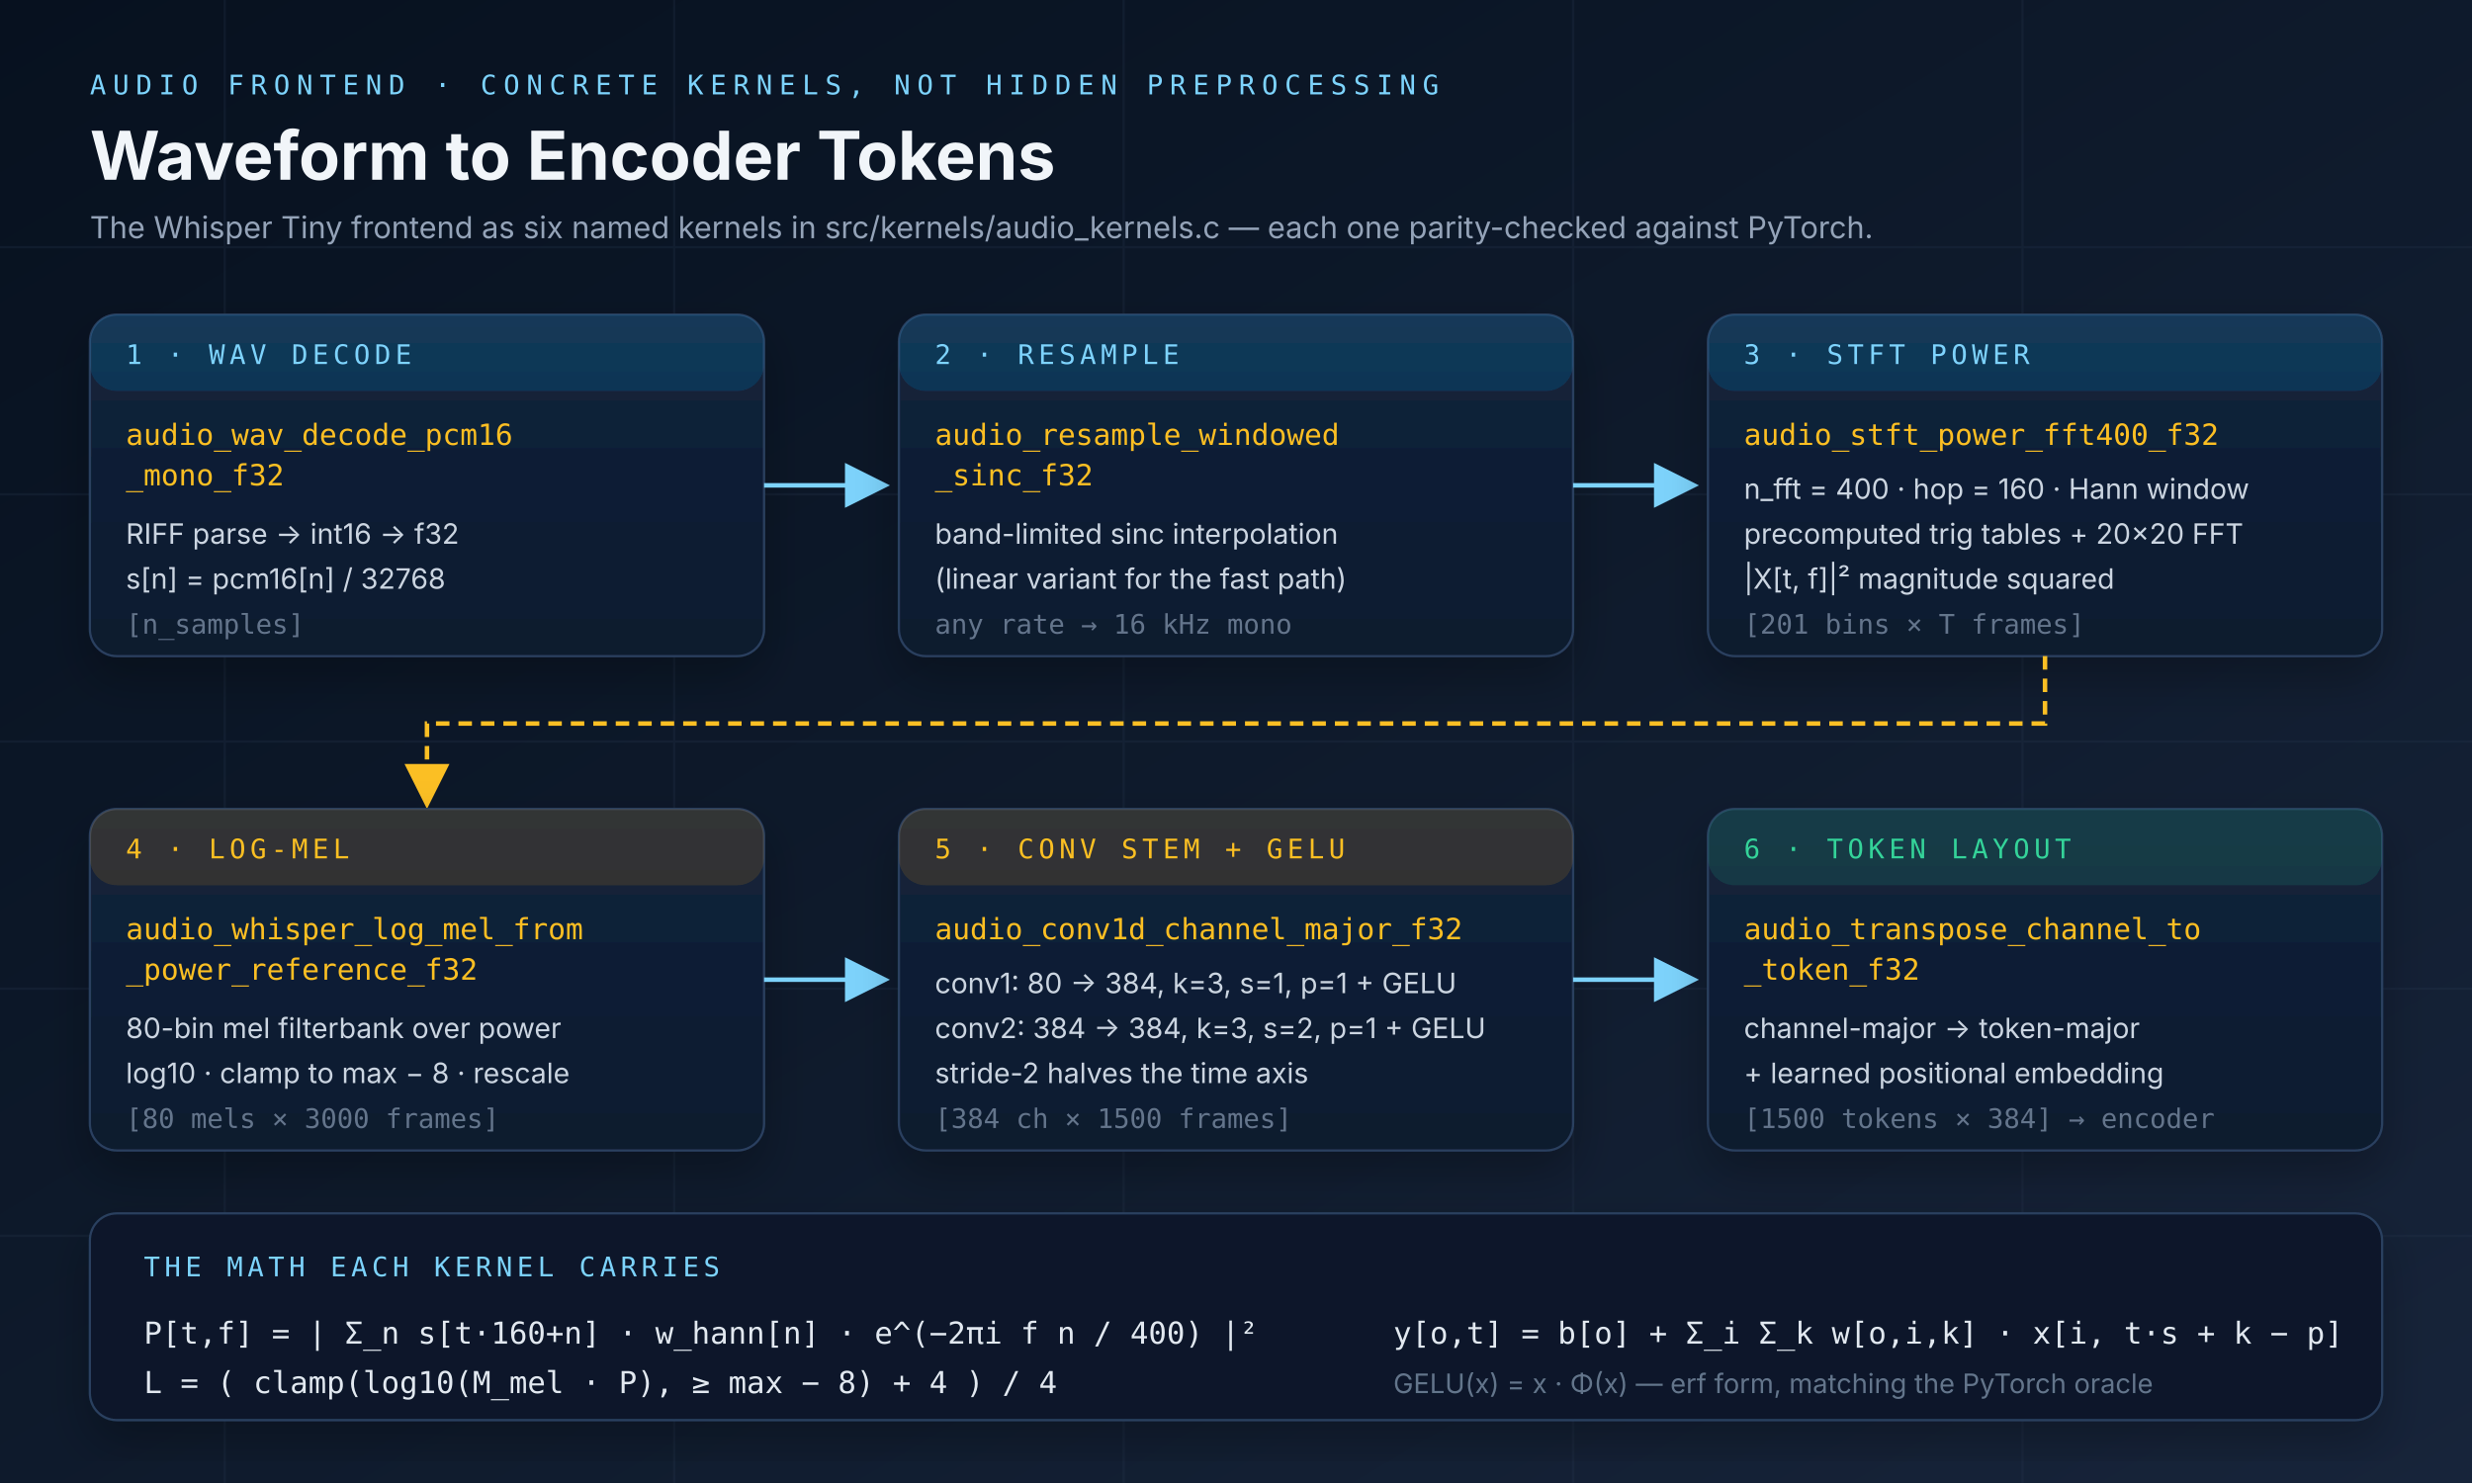
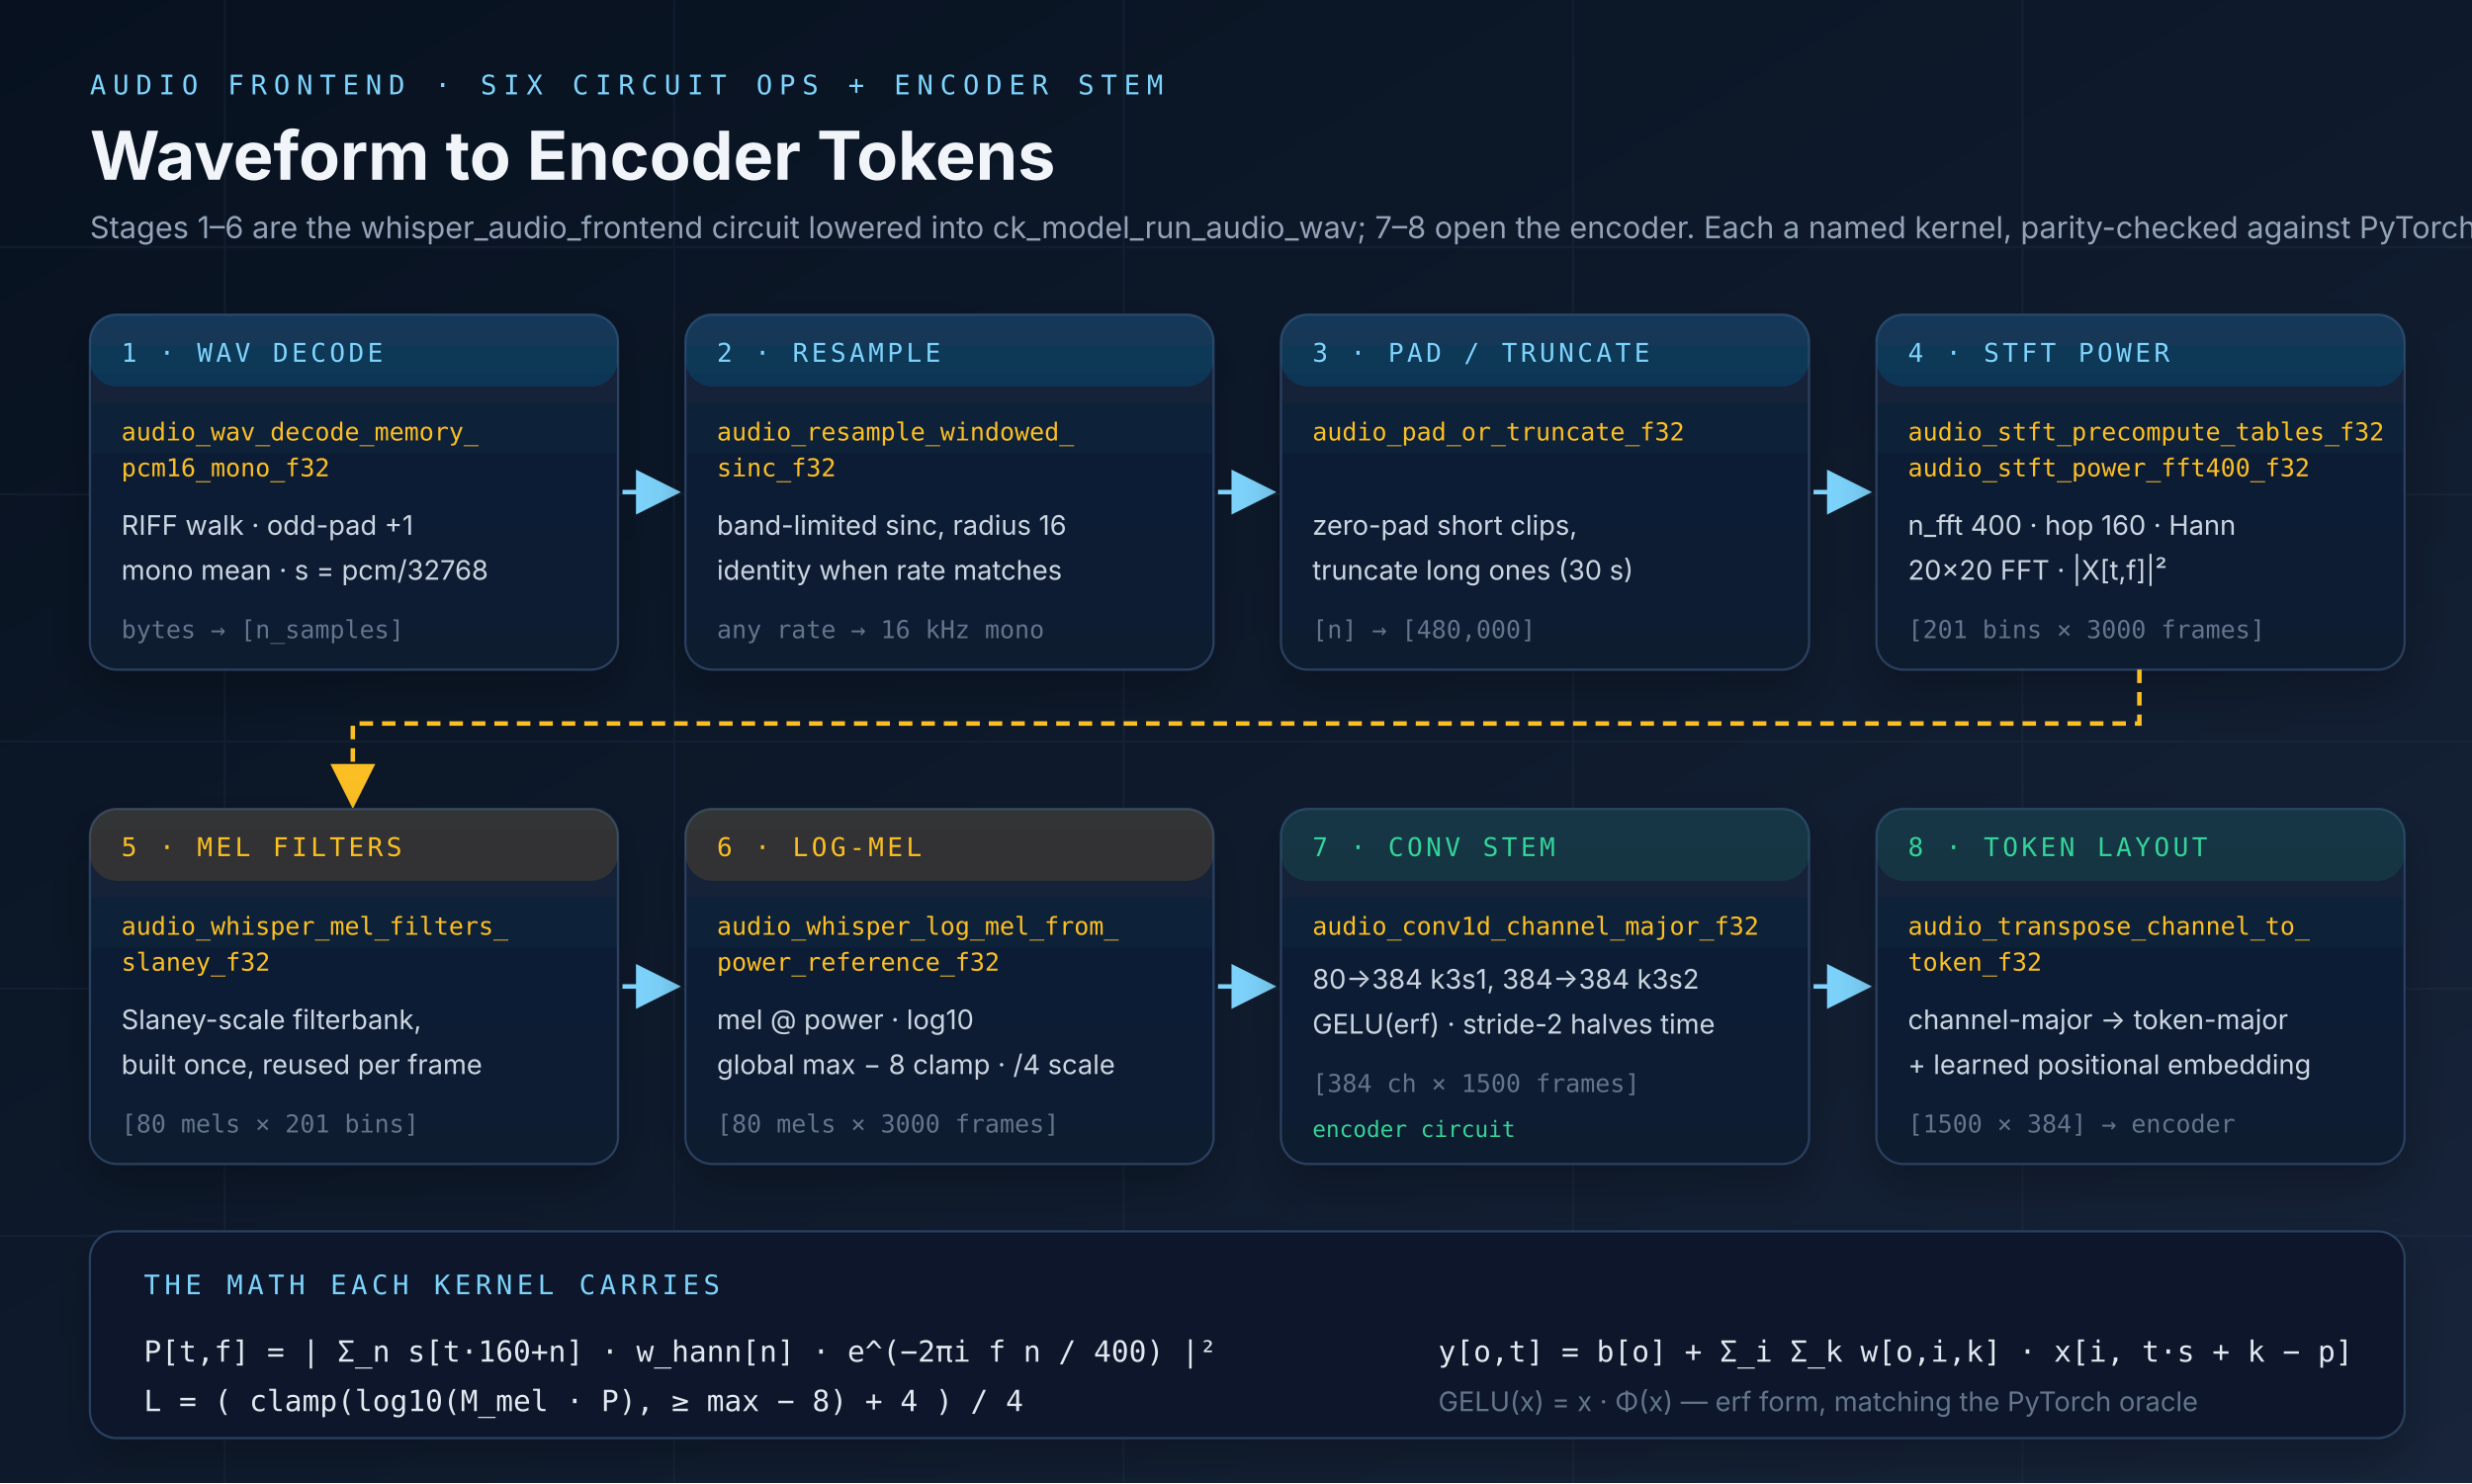
<svg xmlns="http://www.w3.org/2000/svg" width="1100" height="660" viewBox="0 0 1100 660" role="img" aria-labelledby="afe-title afe-desc">
  <defs>
    <linearGradient id="afe-bg" x1="0" y1="0" x2="1" y2="1">
      <stop offset="0" stop-color="#07111f" />
      <stop offset="0.55" stop-color="#0f1b2d" />
      <stop offset="1" stop-color="#17243a" />
    </linearGradient>
    <linearGradient id="afe-node" x1="0" y1="0" x2="0" y2="1">
      <stop offset="0" stop-color="#13233c" />
      <stop offset="1" stop-color="#0d1a2e" />
-     </linearGradient>
-     <linearGradient id="afe-hot" x1="0" y1="0" x2="1" y2="1">
-       <stop offset="0" stop-color="#0ea5e9" stop-opacity="0.9" />
-       <stop offset="1" stop-color="#0284c7" stop-opacity="0.9" />
    </linearGradient>
    <filter id="afe-shadow" x="-20%" y="-20%" width="140%" height="140%">
      <feDropShadow dx="0" dy="10" stdDeviation="10" flood-color="#000000" flood-opacity="0.25" />
    </filter>
    <marker id="afe-arrow" markerWidth="10" markerHeight="10" refX="8" refY="5" orient="auto">
      <path d="M 0 0 L 10 5 L 0 10 z" fill="#7dd3fc" />
    </marker>
    <marker id="afe-arrow-amber" markerWidth="10" markerHeight="10" refX="8" refY="5" orient="auto">
      <path d="M 0 0 L 10 5 L 0 10 z" fill="#fbbf24" />
    </marker>
  </defs>
  <rect width="1100" height="660" fill="url(#afe-bg)" />
  <g opacity="0.25" stroke="#26364f" stroke-width="1">
    <path d="M0 110H1100M0 220H1100M0 330H1100M0 440H1100M0 550H1100" />
    <path d="M100 0V660M300 0V660M500 0V660M700 0V660M900 0V660" />
  </g>
-   <text x="40" y="42" font-size="12" letter-spacing="3" fill="#7dd3fc" font-family="ui-monospace,'JetBrains Mono',Menlo,monospace">AUDIO FRONTEND · CONCRETE KERNELS, NOT HIDDEN PREPROCESSING</text>
+   <text x="40" y="42" font-size="12" letter-spacing="3" fill="#7dd3fc" font-family="ui-monospace,'JetBrains Mono',Menlo,monospace">AUDIO FRONTEND · SIX CIRCUIT OPS + ENCODER STEM</text>
  <text x="40" y="80" font-size="30" font-weight="700" fill="#f1f5f9" font-family="'Inter',system-ui,sans-serif">Waveform to Encoder Tokens</text>
-   <text x="40" y="106" font-size="13.5" fill="#94a3b8" font-family="'Inter',system-ui,sans-serif">The Whisper Tiny frontend as six named kernels in src/kernels/audio_kernels.c — each one parity-checked against PyTorch.</text>
+   <text x="40" y="106" font-size="13.5" fill="#94a3b8" font-family="'Inter',system-ui,sans-serif">Stages 1–6 are the whisper_audio_frontend circuit lowered into ck_model_run_audio_wav; 7–8 open the encoder. Each a named kernel, parity-checked against PyTorch.</text>
  <g filter="url(#afe-shadow)">
-     <rect x="40" y="140" width="300" height="152" rx="12" fill="url(#afe-node)" stroke="#2b3f5f" />
-     <rect x="40" y="140" width="300" height="34" rx="12" fill="#0ea5e9" opacity="0.16" />
-     <text x="56" y="162" font-size="12" letter-spacing="2" fill="#7dd3fc" font-family="ui-monospace,'JetBrains Mono',Menlo,monospace">1 · WAV DECODE</text>
-     <text x="56" y="198" font-size="13" fill="#fbbf24" font-family="ui-monospace,'JetBrains Mono',Menlo,monospace">audio_wav_decode_pcm16</text>
-     <text x="56" y="216" font-size="13" fill="#fbbf24" font-family="ui-monospace,'JetBrains Mono',Menlo,monospace">_mono_f32</text>
-     <text x="56" y="242" font-size="12.5" fill="#cbd5e1" font-family="'Inter',system-ui,sans-serif">RIFF parse → int16 → f32</text>
-     <text x="56" y="262" font-size="12.5" fill="#cbd5e1" font-family="'Inter',system-ui,sans-serif">s[n] = pcm16[n] / 32768</text>
-     <text x="56" y="282" font-size="12" fill="#64748b" font-family="ui-monospace,'JetBrains Mono',Menlo,monospace">[n_samples]</text>
+     <rect x="40" y="140" width="235" height="158" rx="12" fill="url(#afe-node)" stroke="#2b3f5f" />
+     <rect x="40" y="140" width="235" height="32" rx="12" fill="#0ea5e9" opacity="0.16" />
+     <text x="54" y="161" font-size="11.5" letter-spacing="1.5" fill="#7dd3fc" font-family="ui-monospace,'JetBrains Mono',Menlo,monospace">1 · WAV DECODE</text>
+     <text x="54" y="196" font-size="11" fill="#fbbf24" font-family="ui-monospace,'JetBrains Mono',Menlo,monospace">audio_wav_decode_memory_</text>
+     <text x="54" y="212" font-size="11" fill="#fbbf24" font-family="ui-monospace,'JetBrains Mono',Menlo,monospace">pcm16_mono_f32</text>
+     <text x="54" y="238" font-size="12" fill="#cbd5e1" font-family="'Inter',system-ui,sans-serif">RIFF walk · odd-pad +1</text>
+     <text x="54" y="258" font-size="12" fill="#cbd5e1" font-family="'Inter',system-ui,sans-serif">mono mean · s = pcm/32768</text>
+     <text x="54" y="284" font-size="11" fill="#64748b" font-family="ui-monospace,'JetBrains Mono',Menlo,monospace">bytes → [n_samples]</text>
  </g>
-   <line x1="340" y1="216" x2="392" y2="216" stroke="#7dd3fc" stroke-width="2" marker-end="url(#afe-arrow)" />
+   <line x1="277" y1="219" x2="299" y2="219" stroke="#7dd3fc" stroke-width="2" marker-end="url(#afe-arrow)" />
  <g filter="url(#afe-shadow)">
-     <rect x="400" y="140" width="300" height="152" rx="12" fill="url(#afe-node)" stroke="#2b3f5f" />
-     <rect x="400" y="140" width="300" height="34" rx="12" fill="#0ea5e9" opacity="0.16" />
-     <text x="416" y="162" font-size="12" letter-spacing="2" fill="#7dd3fc" font-family="ui-monospace,'JetBrains Mono',Menlo,monospace">2 · RESAMPLE</text>
-     <text x="416" y="198" font-size="13" fill="#fbbf24" font-family="ui-monospace,'JetBrains Mono',Menlo,monospace">audio_resample_windowed</text>
-     <text x="416" y="216" font-size="13" fill="#fbbf24" font-family="ui-monospace,'JetBrains Mono',Menlo,monospace">_sinc_f32</text>
-     <text x="416" y="242" font-size="12.5" fill="#cbd5e1" font-family="'Inter',system-ui,sans-serif">band-limited sinc interpolation</text>
-     <text x="416" y="262" font-size="12.5" fill="#cbd5e1" font-family="'Inter',system-ui,sans-serif">(linear variant for the fast path)</text>
-     <text x="416" y="282" font-size="12" fill="#64748b" font-family="ui-monospace,'JetBrains Mono',Menlo,monospace">any rate → 16 kHz mono</text>
+     <rect x="305" y="140" width="235" height="158" rx="12" fill="url(#afe-node)" stroke="#2b3f5f" />
+     <rect x="305" y="140" width="235" height="32" rx="12" fill="#0ea5e9" opacity="0.16" />
+     <text x="319" y="161" font-size="11.5" letter-spacing="1.5" fill="#7dd3fc" font-family="ui-monospace,'JetBrains Mono',Menlo,monospace">2 · RESAMPLE</text>
+     <text x="319" y="196" font-size="11" fill="#fbbf24" font-family="ui-monospace,'JetBrains Mono',Menlo,monospace">audio_resample_windowed_</text>
+     <text x="319" y="212" font-size="11" fill="#fbbf24" font-family="ui-monospace,'JetBrains Mono',Menlo,monospace">sinc_f32</text>
+     <text x="319" y="238" font-size="12" fill="#cbd5e1" font-family="'Inter',system-ui,sans-serif">band-limited sinc, radius 16</text>
+     <text x="319" y="258" font-size="12" fill="#cbd5e1" font-family="'Inter',system-ui,sans-serif">identity when rate matches</text>
+     <text x="319" y="284" font-size="11" fill="#64748b" font-family="ui-monospace,'JetBrains Mono',Menlo,monospace">any rate → 16 kHz mono</text>
  </g>
-   <line x1="700" y1="216" x2="752" y2="216" stroke="#7dd3fc" stroke-width="2" marker-end="url(#afe-arrow)" />
+   <line x1="542" y1="219" x2="564" y2="219" stroke="#7dd3fc" stroke-width="2" marker-end="url(#afe-arrow)" />
  <g filter="url(#afe-shadow)">
-     <rect x="760" y="140" width="300" height="152" rx="12" fill="url(#afe-node)" stroke="#2b3f5f" />
-     <rect x="760" y="140" width="300" height="34" rx="12" fill="#0ea5e9" opacity="0.16" />
-     <text x="776" y="162" font-size="12" letter-spacing="2" fill="#7dd3fc" font-family="ui-monospace,'JetBrains Mono',Menlo,monospace">3 · STFT POWER</text>
-     <text x="776" y="198" font-size="13" fill="#fbbf24" font-family="ui-monospace,'JetBrains Mono',Menlo,monospace">audio_stft_power_fft400_f32</text>
-     <text x="776" y="222" font-size="12.5" fill="#cbd5e1" font-family="'Inter',system-ui,sans-serif">n_fft = 400 · hop = 160 · Hann window</text>
-     <text x="776" y="242" font-size="12.5" fill="#cbd5e1" font-family="'Inter',system-ui,sans-serif">precomputed trig tables + 20×20 FFT</text>
-     <text x="776" y="262" font-size="12.5" fill="#cbd5e1" font-family="'Inter',system-ui,sans-serif">|X[t, f]|² magnitude squared</text>
-     <text x="776" y="282" font-size="12" fill="#64748b" font-family="ui-monospace,'JetBrains Mono',Menlo,monospace">[201 bins × T frames]</text>
+     <rect x="570" y="140" width="235" height="158" rx="12" fill="url(#afe-node)" stroke="#2b3f5f" />
+     <rect x="570" y="140" width="235" height="32" rx="12" fill="#0ea5e9" opacity="0.16" />
+     <text x="584" y="161" font-size="11.5" letter-spacing="1.5" fill="#7dd3fc" font-family="ui-monospace,'JetBrains Mono',Menlo,monospace">3 · PAD / TRUNCATE</text>
+     <text x="584" y="196" font-size="11" fill="#fbbf24" font-family="ui-monospace,'JetBrains Mono',Menlo,monospace">audio_pad_or_truncate_f32</text>
+     <text x="584" y="238" font-size="12" fill="#cbd5e1" font-family="'Inter',system-ui,sans-serif">zero-pad short clips,</text>
+     <text x="584" y="258" font-size="12" fill="#cbd5e1" font-family="'Inter',system-ui,sans-serif">truncate long ones (30 s)</text>
+     <text x="584" y="284" font-size="11" fill="#64748b" font-family="ui-monospace,'JetBrains Mono',Menlo,monospace">[n] → [480,000]</text>
  </g>
-   <path d="M 910 292 L 910 322 L 190 322 L 190 356" fill="none" stroke="#fbbf24" stroke-width="2" marker-end="url(#afe-arrow-amber)" stroke-dasharray="6 4" />
+   <line x1="807" y1="219" x2="829" y2="219" stroke="#7dd3fc" stroke-width="2" marker-end="url(#afe-arrow)" />
  <g filter="url(#afe-shadow)">
-     <rect x="40" y="360" width="300" height="152" rx="12" fill="url(#afe-node)" stroke="#2b3f5f" />
-     <rect x="40" y="360" width="300" height="34" rx="12" fill="#f59e0b" opacity="0.14" />
-     <text x="56" y="382" font-size="12" letter-spacing="2" fill="#fbbf24" font-family="ui-monospace,'JetBrains Mono',Menlo,monospace">4 · LOG-MEL</text>
-     <text x="56" y="418" font-size="13" fill="#fbbf24" font-family="ui-monospace,'JetBrains Mono',Menlo,monospace">audio_whisper_log_mel_from</text>
-     <text x="56" y="436" font-size="13" fill="#fbbf24" font-family="ui-monospace,'JetBrains Mono',Menlo,monospace">_power_reference_f32</text>
-     <text x="56" y="462" font-size="12.5" fill="#cbd5e1" font-family="'Inter',system-ui,sans-serif">80-bin mel filterbank over power</text>
-     <text x="56" y="482" font-size="12.5" fill="#cbd5e1" font-family="'Inter',system-ui,sans-serif">log10 · clamp to max − 8 · rescale</text>
-     <text x="56" y="502" font-size="12" fill="#64748b" font-family="ui-monospace,'JetBrains Mono',Menlo,monospace">[80 mels × 3000 frames]</text>
+     <rect x="835" y="140" width="235" height="158" rx="12" fill="url(#afe-node)" stroke="#2b3f5f" />
+     <rect x="835" y="140" width="235" height="32" rx="12" fill="#0ea5e9" opacity="0.16" />
+     <text x="849" y="161" font-size="11.5" letter-spacing="1.5" fill="#7dd3fc" font-family="ui-monospace,'JetBrains Mono',Menlo,monospace">4 · STFT POWER</text>
+     <text x="849" y="196" font-size="11" fill="#fbbf24" font-family="ui-monospace,'JetBrains Mono',Menlo,monospace">audio_stft_precompute_tables_f32</text>
+     <text x="849" y="212" font-size="11" fill="#fbbf24" font-family="ui-monospace,'JetBrains Mono',Menlo,monospace">audio_stft_power_fft400_f32</text>
+     <text x="849" y="238" font-size="12" fill="#cbd5e1" font-family="'Inter',system-ui,sans-serif">n_fft 400 · hop 160 · Hann</text>
+     <text x="849" y="258" font-size="12" fill="#cbd5e1" font-family="'Inter',system-ui,sans-serif">20×20 FFT · |X[t,f]|²</text>
+     <text x="849" y="284" font-size="11" fill="#64748b" font-family="ui-monospace,'JetBrains Mono',Menlo,monospace">[201 bins × 3000 frames]</text>
  </g>
-   <line x1="340" y1="436" x2="392" y2="436" stroke="#7dd3fc" stroke-width="2" marker-end="url(#afe-arrow)" />
+   <path d="M 952 298 L 952 322 L 157 322 L 157 356" fill="none" stroke="#fbbf24" stroke-width="2" marker-end="url(#afe-arrow-amber)" stroke-dasharray="6 4" />
  <g filter="url(#afe-shadow)">
-     <rect x="400" y="360" width="300" height="152" rx="12" fill="url(#afe-node)" stroke="#2b3f5f" />
-     <rect x="400" y="360" width="300" height="34" rx="12" fill="#f59e0b" opacity="0.14" />
-     <text x="416" y="382" font-size="12" letter-spacing="2" fill="#fbbf24" font-family="ui-monospace,'JetBrains Mono',Menlo,monospace">5 · CONV STEM + GELU</text>
-     <text x="416" y="418" font-size="13" fill="#fbbf24" font-family="ui-monospace,'JetBrains Mono',Menlo,monospace">audio_conv1d_channel_major_f32</text>
-     <text x="416" y="442" font-size="12.5" fill="#cbd5e1" font-family="'Inter',system-ui,sans-serif">conv1: 80 → 384, k=3, s=1, p=1 + GELU</text>
-     <text x="416" y="462" font-size="12.5" fill="#cbd5e1" font-family="'Inter',system-ui,sans-serif">conv2: 384 → 384, k=3, s=2, p=1 + GELU</text>
-     <text x="416" y="482" font-size="12.5" fill="#cbd5e1" font-family="'Inter',system-ui,sans-serif">stride-2 halves the time axis</text>
-     <text x="416" y="502" font-size="12" fill="#64748b" font-family="ui-monospace,'JetBrains Mono',Menlo,monospace">[384 ch × 1500 frames]</text>
+     <rect x="40" y="360" width="235" height="158" rx="12" fill="url(#afe-node)" stroke="#2b3f5f" />
+     <rect x="40" y="360" width="235" height="32" rx="12" fill="#f59e0b" opacity="0.14" />
+     <text x="54" y="381" font-size="11.5" letter-spacing="1.5" fill="#fbbf24" font-family="ui-monospace,'JetBrains Mono',Menlo,monospace">5 · MEL FILTERS</text>
+     <text x="54" y="416" font-size="11" fill="#fbbf24" font-family="ui-monospace,'JetBrains Mono',Menlo,monospace">audio_whisper_mel_filters_</text>
+     <text x="54" y="432" font-size="11" fill="#fbbf24" font-family="ui-monospace,'JetBrains Mono',Menlo,monospace">slaney_f32</text>
+     <text x="54" y="458" font-size="12" fill="#cbd5e1" font-family="'Inter',system-ui,sans-serif">Slaney-scale filterbank,</text>
+     <text x="54" y="478" font-size="12" fill="#cbd5e1" font-family="'Inter',system-ui,sans-serif">built once, reused per frame</text>
+     <text x="54" y="504" font-size="11" fill="#64748b" font-family="ui-monospace,'JetBrains Mono',Menlo,monospace">[80 mels × 201 bins]</text>
  </g>
-   <line x1="700" y1="436" x2="752" y2="436" stroke="#7dd3fc" stroke-width="2" marker-end="url(#afe-arrow)" />
+   <line x1="277" y1="439" x2="299" y2="439" stroke="#7dd3fc" stroke-width="2" marker-end="url(#afe-arrow)" />
  <g filter="url(#afe-shadow)">
-     <rect x="760" y="360" width="300" height="152" rx="12" fill="url(#afe-node)" stroke="#2b3f5f" />
-     <rect x="760" y="360" width="300" height="34" rx="12" fill="#10b981" opacity="0.16" />
-     <text x="776" y="382" font-size="12" letter-spacing="2" fill="#34d399" font-family="ui-monospace,'JetBrains Mono',Menlo,monospace">6 · TOKEN LAYOUT</text>
-     <text x="776" y="418" font-size="13" fill="#fbbf24" font-family="ui-monospace,'JetBrains Mono',Menlo,monospace">audio_transpose_channel_to</text>
-     <text x="776" y="436" font-size="13" fill="#fbbf24" font-family="ui-monospace,'JetBrains Mono',Menlo,monospace">_token_f32</text>
-     <text x="776" y="462" font-size="12.5" fill="#cbd5e1" font-family="'Inter',system-ui,sans-serif">channel-major → token-major</text>
-     <text x="776" y="482" font-size="12.5" fill="#cbd5e1" font-family="'Inter',system-ui,sans-serif">+ learned positional embedding</text>
-     <text x="776" y="502" font-size="12" fill="#64748b" font-family="ui-monospace,'JetBrains Mono',Menlo,monospace">[1500 tokens × 384] → encoder</text>
+     <rect x="305" y="360" width="235" height="158" rx="12" fill="url(#afe-node)" stroke="#2b3f5f" />
+     <rect x="305" y="360" width="235" height="32" rx="12" fill="#f59e0b" opacity="0.14" />
+     <text x="319" y="381" font-size="11.5" letter-spacing="1.5" fill="#fbbf24" font-family="ui-monospace,'JetBrains Mono',Menlo,monospace">6 · LOG-MEL</text>
+     <text x="319" y="416" font-size="11" fill="#fbbf24" font-family="ui-monospace,'JetBrains Mono',Menlo,monospace">audio_whisper_log_mel_from_</text>
+     <text x="319" y="432" font-size="11" fill="#fbbf24" font-family="ui-monospace,'JetBrains Mono',Menlo,monospace">power_reference_f32</text>
+     <text x="319" y="458" font-size="12" fill="#cbd5e1" font-family="'Inter',system-ui,sans-serif">mel @ power · log10</text>
+     <text x="319" y="478" font-size="12" fill="#cbd5e1" font-family="'Inter',system-ui,sans-serif">global max − 8 clamp · /4 scale</text>
+     <text x="319" y="504" font-size="11" fill="#64748b" font-family="ui-monospace,'JetBrains Mono',Menlo,monospace">[80 mels × 3000 frames]</text>
+   </g>
+   <line x1="542" y1="439" x2="564" y2="439" stroke="#7dd3fc" stroke-width="2" marker-end="url(#afe-arrow)" />
+   <g filter="url(#afe-shadow)">
+     <rect x="570" y="360" width="235" height="158" rx="12" fill="url(#afe-node)" stroke="#2b3f5f" />
+     <rect x="570" y="360" width="235" height="32" rx="12" fill="#10b981" opacity="0.13" />
+     <text x="584" y="381" font-size="11.5" letter-spacing="1.5" fill="#34d399" font-family="ui-monospace,'JetBrains Mono',Menlo,monospace">7 · CONV STEM</text>
+     <text x="584" y="416" font-size="11" fill="#fbbf24" font-family="ui-monospace,'JetBrains Mono',Menlo,monospace">audio_conv1d_channel_major_f32</text>
+     <text x="584" y="440" font-size="12" fill="#cbd5e1" font-family="'Inter',system-ui,sans-serif">80→384 k3s1, 384→384 k3s2</text>
+     <text x="584" y="460" font-size="12" fill="#cbd5e1" font-family="'Inter',system-ui,sans-serif">GELU(erf) · stride-2 halves time</text>
+     <text x="584" y="486" font-size="11" fill="#64748b" font-family="ui-monospace,'JetBrains Mono',Menlo,monospace">[384 ch × 1500 frames]</text>
+     <text x="584" y="506" font-size="10" fill="#34d399" font-family="ui-monospace,Menlo,monospace">encoder circuit</text>
+   </g>
+   <line x1="807" y1="439" x2="829" y2="439" stroke="#7dd3fc" stroke-width="2" marker-end="url(#afe-arrow)" />
+   <g filter="url(#afe-shadow)">
+     <rect x="835" y="360" width="235" height="158" rx="12" fill="url(#afe-node)" stroke="#2b3f5f" />
+     <rect x="835" y="360" width="235" height="32" rx="12" fill="#10b981" opacity="0.13" />
+     <text x="849" y="381" font-size="11.5" letter-spacing="1.5" fill="#34d399" font-family="ui-monospace,'JetBrains Mono',Menlo,monospace">8 · TOKEN LAYOUT</text>
+     <text x="849" y="416" font-size="11" fill="#fbbf24" font-family="ui-monospace,'JetBrains Mono',Menlo,monospace">audio_transpose_channel_to_</text>
+     <text x="849" y="432" font-size="11" fill="#fbbf24" font-family="ui-monospace,'JetBrains Mono',Menlo,monospace">token_f32</text>
+     <text x="849" y="458" font-size="12" fill="#cbd5e1" font-family="'Inter',system-ui,sans-serif">channel-major → token-major</text>
+     <text x="849" y="478" font-size="12" fill="#cbd5e1" font-family="'Inter',system-ui,sans-serif">+ learned positional embedding</text>
+     <text x="849" y="504" font-size="11" fill="#64748b" font-family="ui-monospace,'JetBrains Mono',Menlo,monospace">[1500 × 384] → encoder</text>
  </g>
  <g filter="url(#afe-shadow)">
-     <rect x="40" y="540" width="1020" height="92" rx="12" fill="#0b1729" stroke="#2b3f5f" />
-     <text x="64" y="568" font-size="12" letter-spacing="2" fill="#7dd3fc" font-family="ui-monospace,'JetBrains Mono',Menlo,monospace">THE MATH EACH KERNEL CARRIES</text>
-     <text x="64" y="598" font-size="13.5" fill="#e2e8f0" font-family="ui-monospace,'JetBrains Mono',Menlo,monospace">P[t,f] = | Σ_n s[t·160+n] · w_hann[n] · e^(−2πi f n / 400) |²</text>
-     <text x="64" y="620" font-size="13.5" fill="#e2e8f0" font-family="ui-monospace,'JetBrains Mono',Menlo,monospace">L = ( clamp(log10(M_mel · P), ≥ max − 8) + 4 ) / 4</text>
-     <text x="620" y="598" font-size="13.5" fill="#e2e8f0" font-family="ui-monospace,'JetBrains Mono',Menlo,monospace">y[o,t] = b[o] + Σ_i Σ_k w[o,i,k] · x[i, t·s + k − p]</text>
-     <text x="620" y="620" font-size="12" fill="#64748b" font-family="'Inter',system-ui,sans-serif">GELU(x) = x · Φ(x) — erf form, matching the PyTorch oracle</text>
+     <rect x="40" y="548" width="1030" height="92" rx="12" fill="#0b1729" stroke="#2b3f5f" />
+     <text x="64" y="576" font-size="12" letter-spacing="2" fill="#7dd3fc" font-family="ui-monospace,'JetBrains Mono',Menlo,monospace">THE MATH EACH KERNEL CARRIES</text>
+     <text x="64" y="606" font-size="13" fill="#e2e8f0" font-family="ui-monospace,'JetBrains Mono',Menlo,monospace">P[t,f] = | Σ_n s[t·160+n] · w_hann[n] · e^(−2πi f n / 400) |²</text>
+     <text x="64" y="628" font-size="13" fill="#e2e8f0" font-family="ui-monospace,'JetBrains Mono',Menlo,monospace">L = ( clamp(log10(M_mel · P), ≥ max − 8) + 4 ) / 4</text>
+     <text x="640" y="606" font-size="13" fill="#e2e8f0" font-family="ui-monospace,'JetBrains Mono',Menlo,monospace">y[o,t] = b[o] + Σ_i Σ_k w[o,i,k] · x[i, t·s + k − p]</text>
+     <text x="640" y="628" font-size="12" fill="#64748b" font-family="'Inter',system-ui,sans-serif">GELU(x) = x · Φ(x) — erf form, matching the PyTorch oracle</text>
  </g>
</svg>
